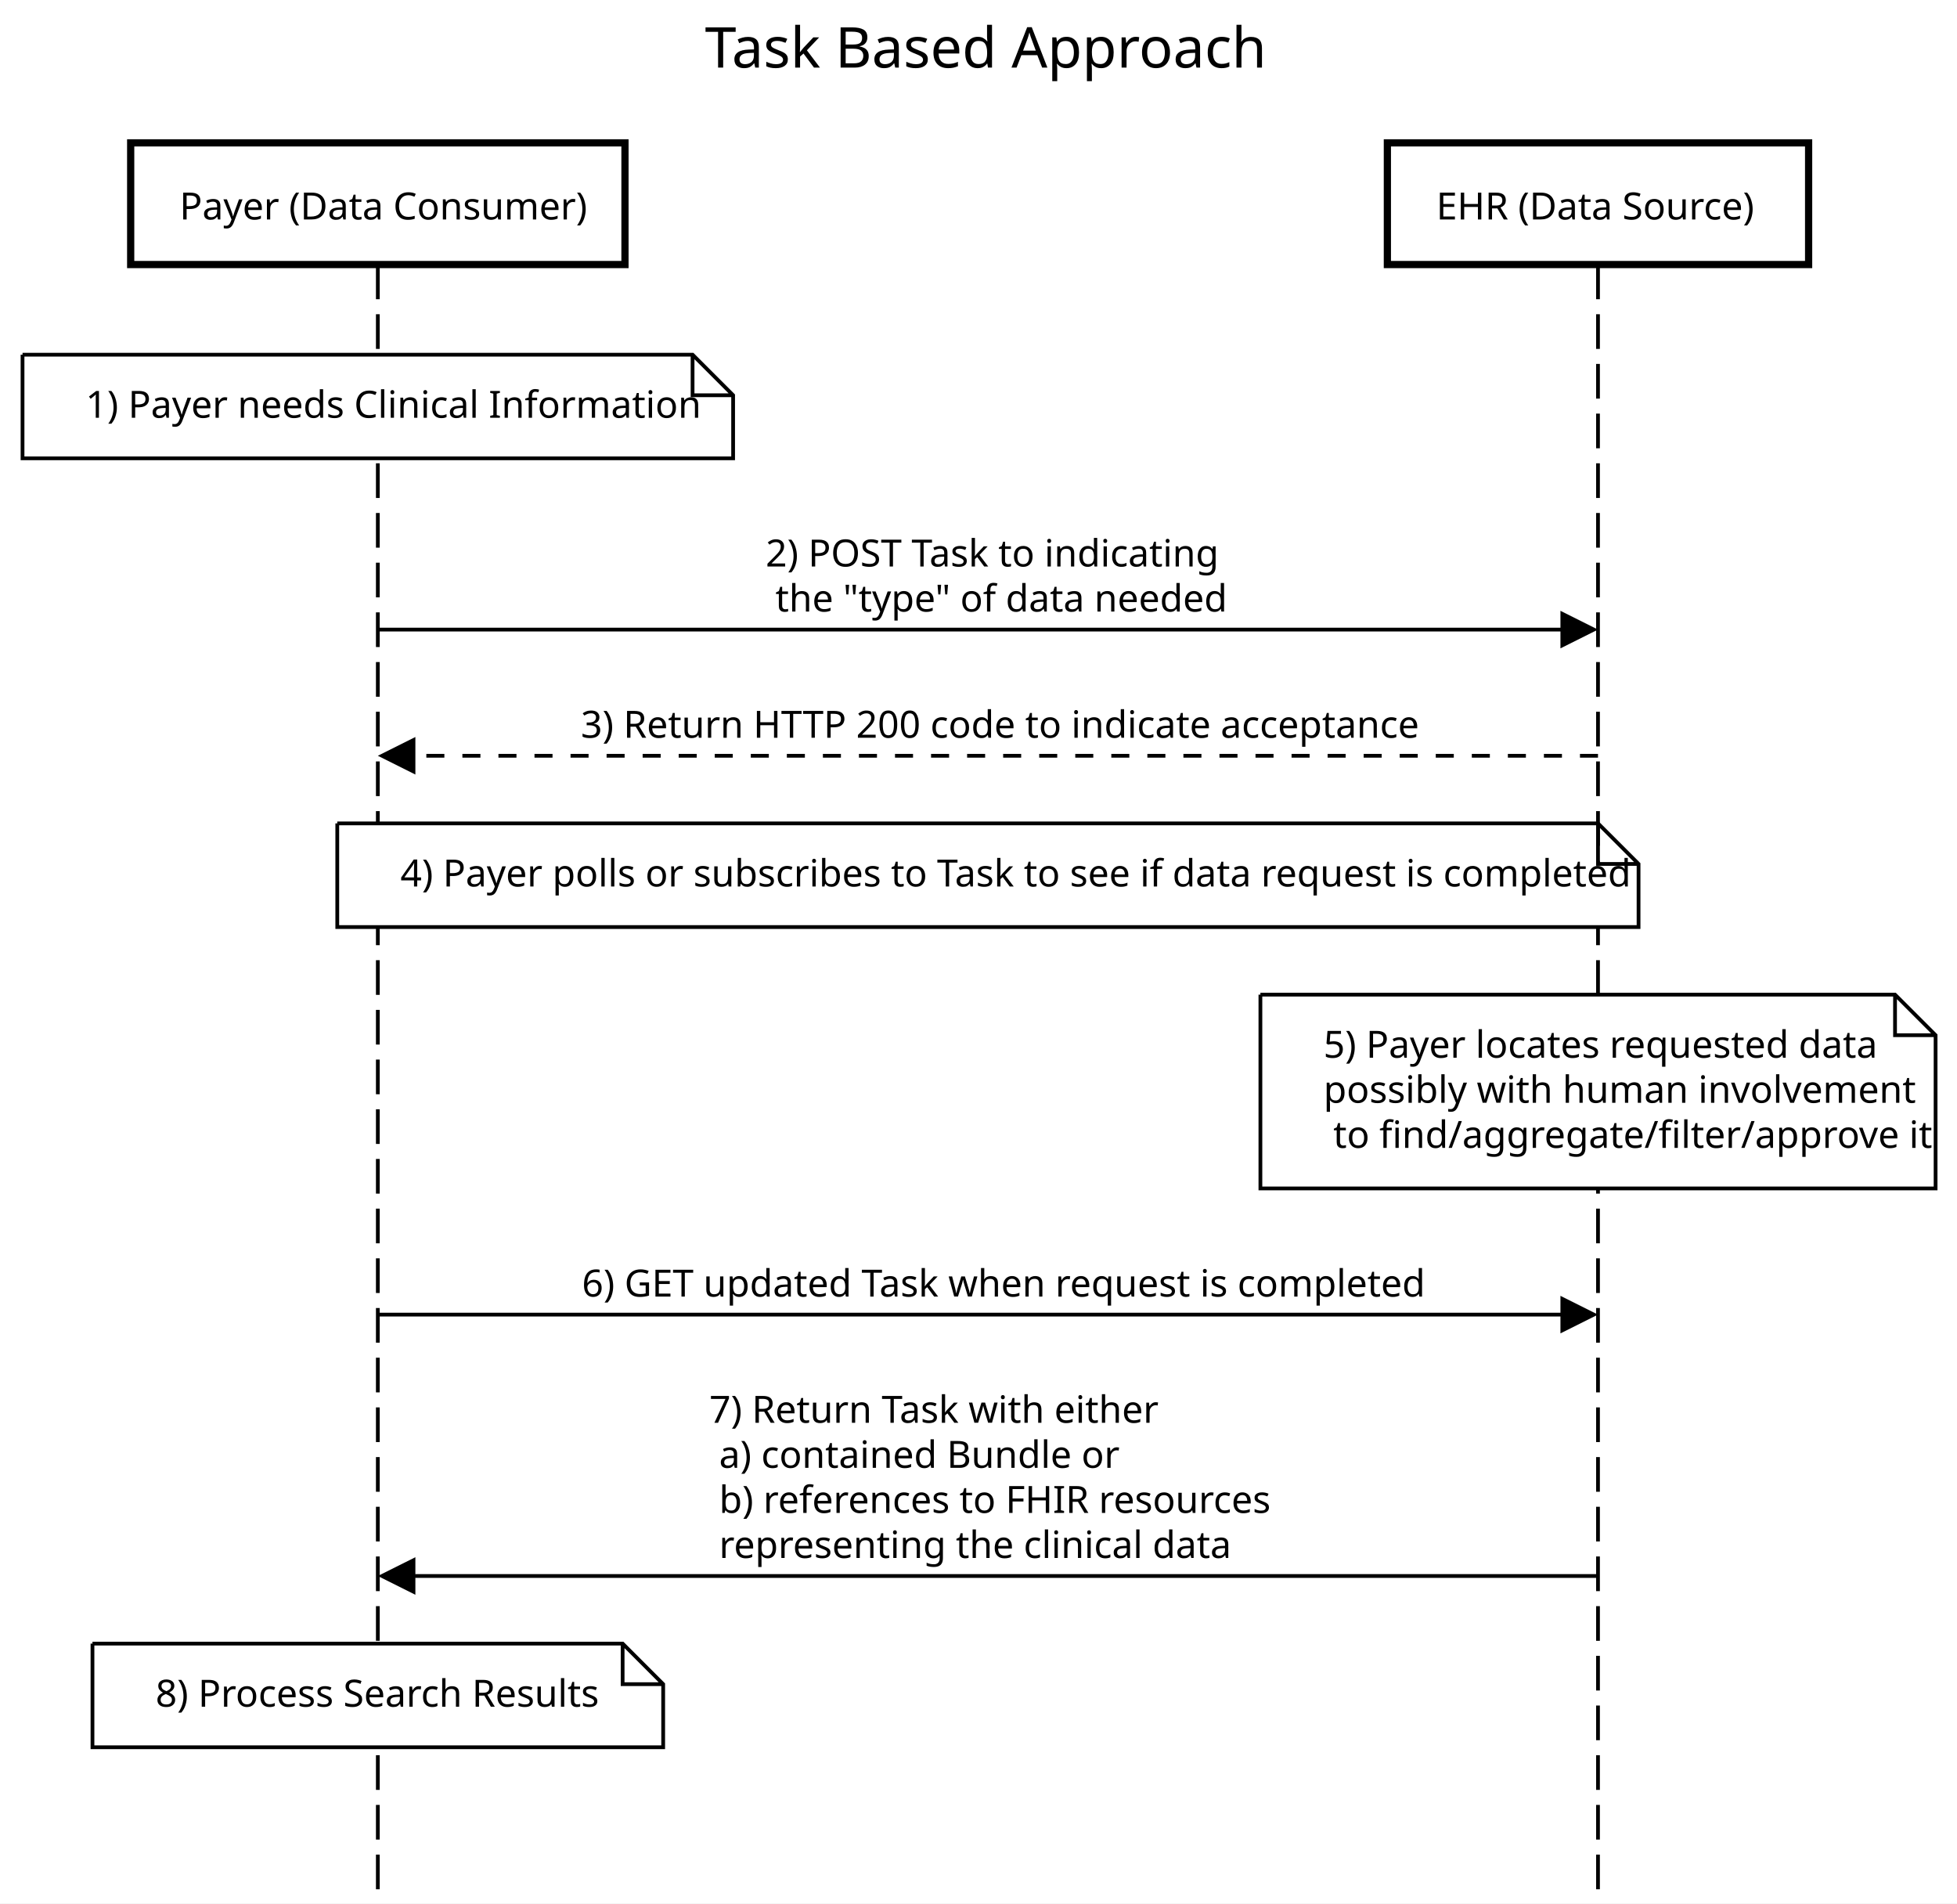
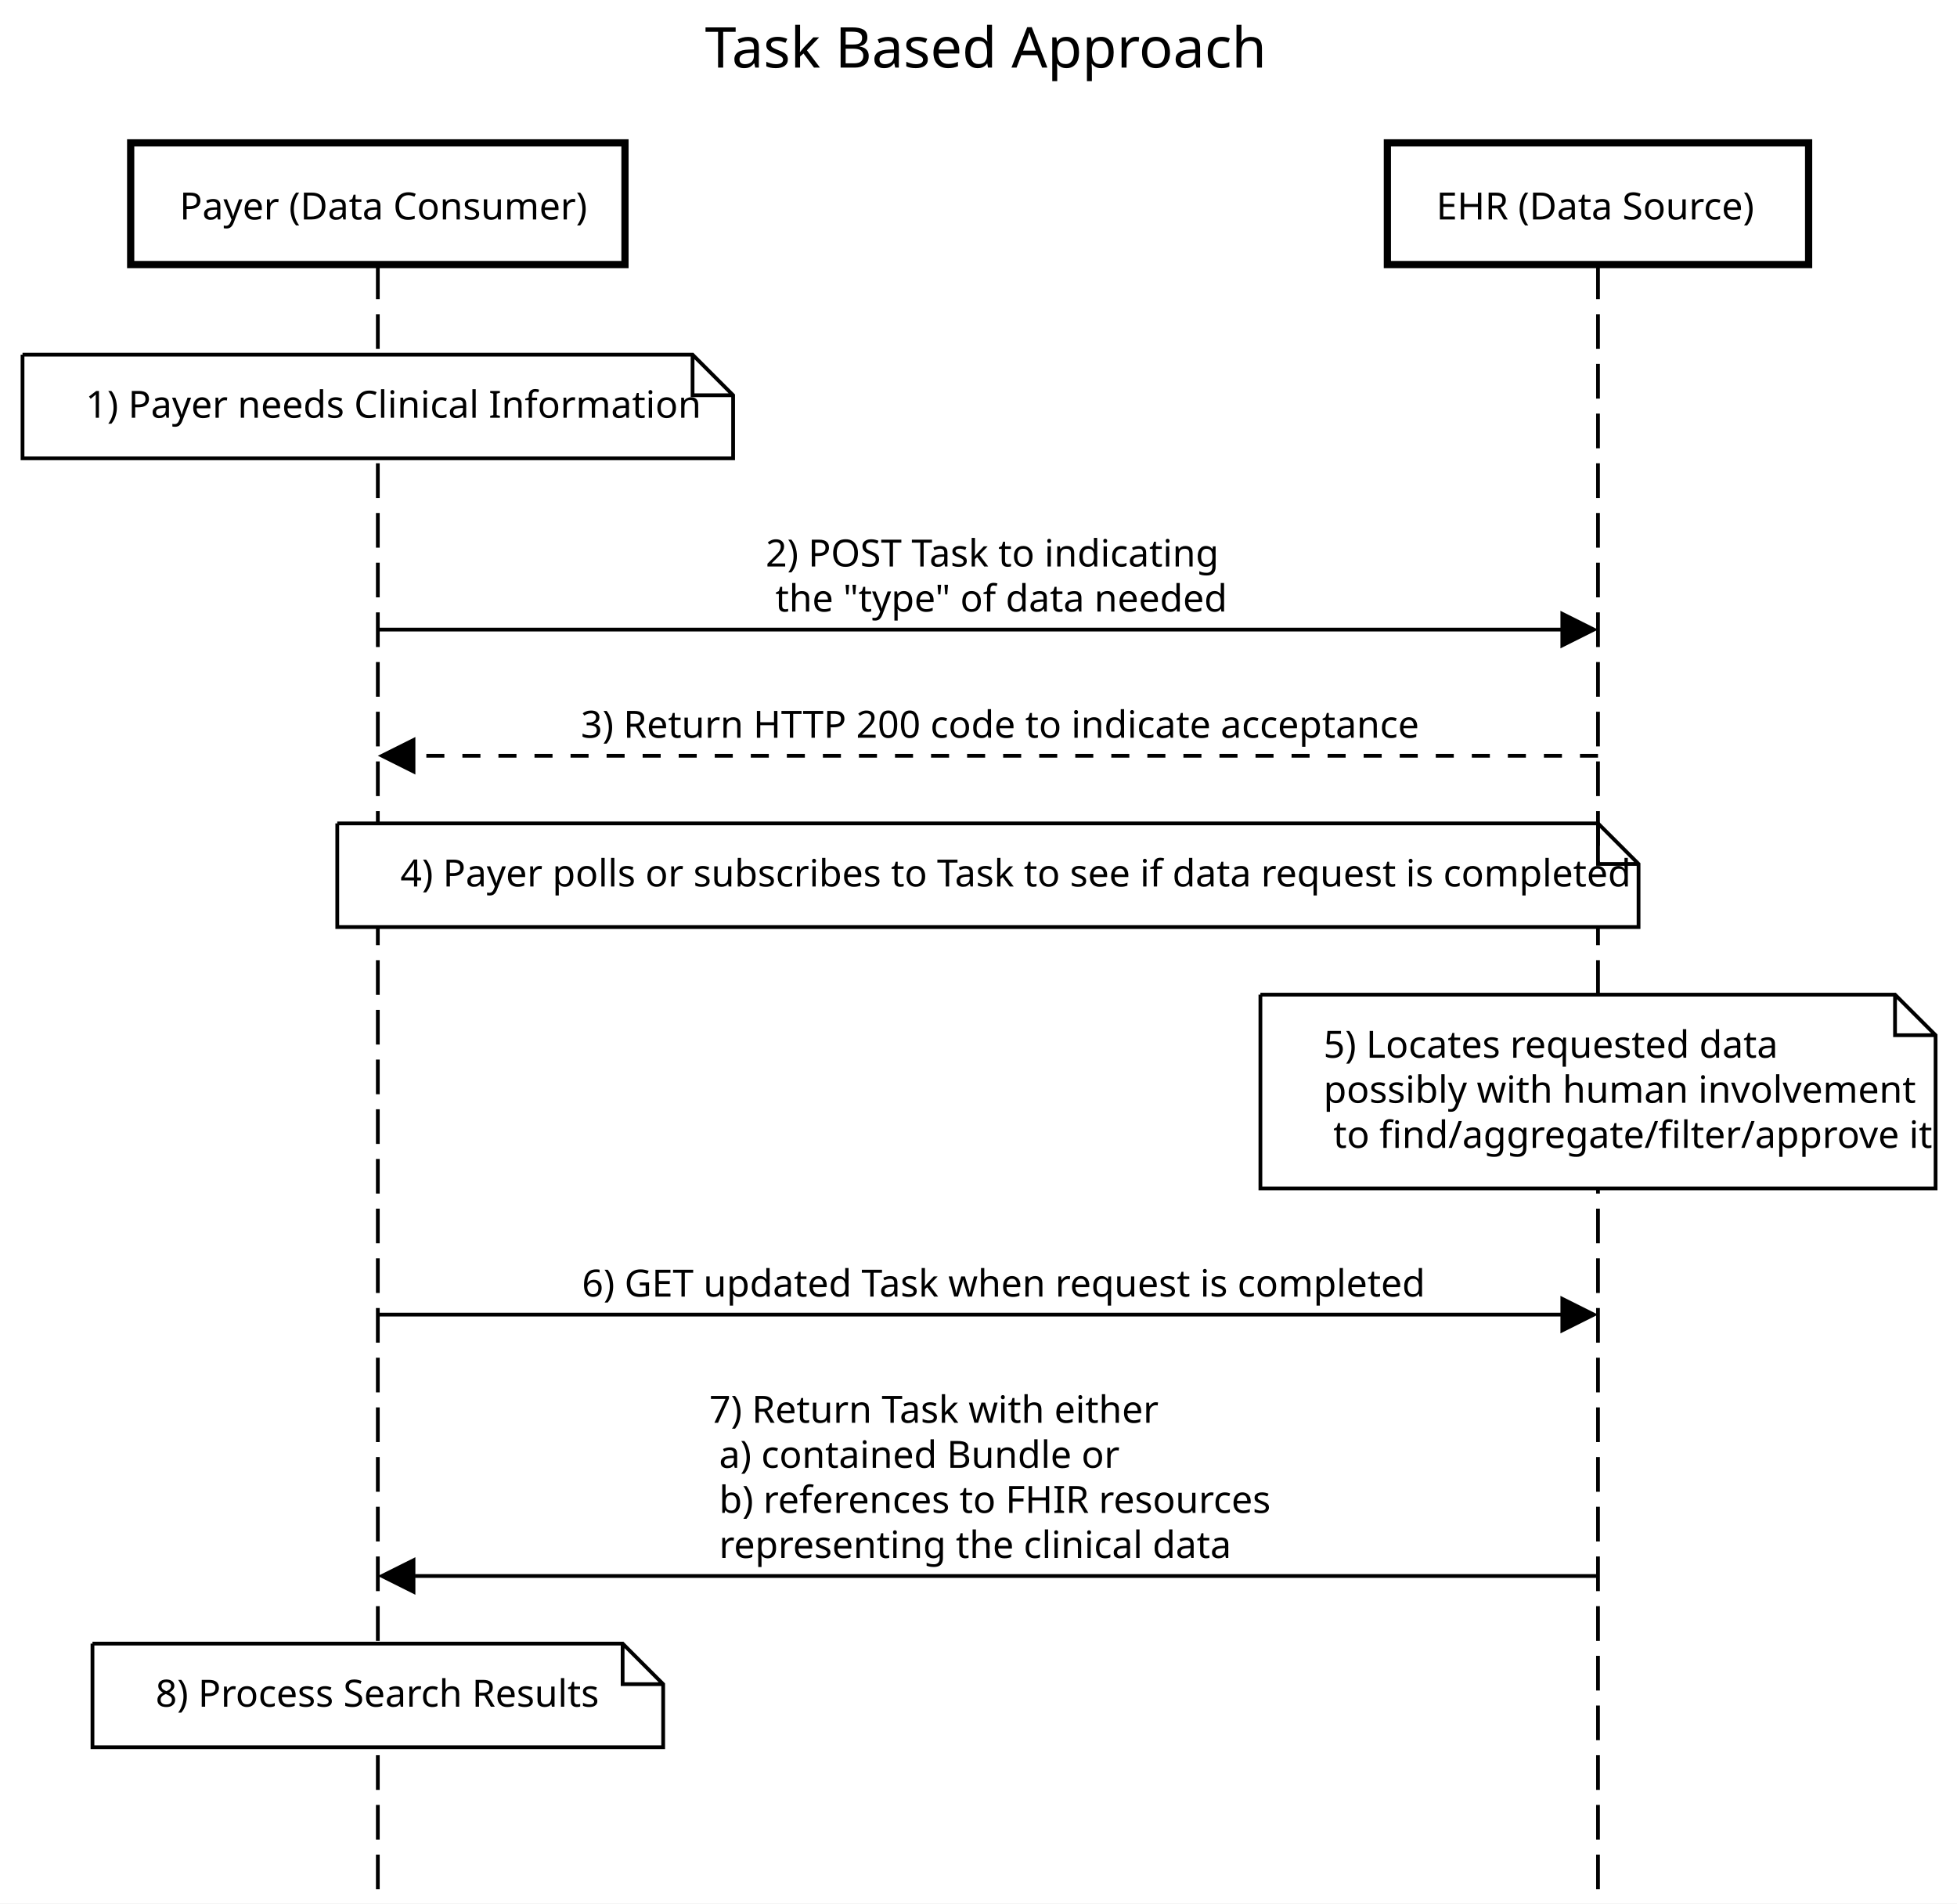
<svg xmlns="http://www.w3.org/2000/svg" version="1.1" width="764" height="743">
  <defs />
  <g>
    <g />
    <g />
    <g />
    <g />
    <g />
    <g />
    <g />
    <g />
    <g />
    <g />
    <g />
    <g />
    <g />
    <g />
    <g>
      <rect fill="white" stroke="none" x="0" y="0" width="764" height="743" />
    </g>
    <g>
      <text fill="black" stroke="none" font-family="sans-serif" font-size="16.5pt" font-style="normal" font-weight="normal" text-decoration="normal" x="275.21" y="26.388" text-anchor="start" dominant-baseline="alphabetic" xml:space="preserve">Task Based Approach</text>
    </g>
    <g />
    <g>
      <path fill="none" stroke="black" paint-order="fill stroke markers" d=" M 147.501 103.264 L 147.501 743.604" stroke-miterlimit="10" stroke-width="1.466" stroke-dasharray="13.532,5.864" />
      <path fill="none" stroke="black" paint-order="fill stroke markers" d=" M 623.847 103.264 L 623.847 743.604" stroke-miterlimit="10" stroke-width="1.466" stroke-dasharray="13.532,5.864" />
    </g>
    <g>
      <path fill="none" stroke="none" />
      <g>
        <path fill="white" stroke="black" paint-order="fill stroke markers" d=" M 51.016 55.766 L 243.986 55.766 L 243.986 103.264 L 51.016 103.264 L 51.016 55.766 Z" stroke-miterlimit="10" stroke-width="2.815" stroke-dasharray="" />
      </g>
      <g>
        <g />
        <text fill="black" stroke="none" font-family="sans-serif" font-size="11pt" font-style="normal" font-weight="normal" text-decoration="normal" x="70.103" y="85.672" text-anchor="start" dominant-baseline="alphabetic" xml:space="preserve">Payer (Data Consumer)</text>
      </g>
      <path fill="none" stroke="none" />
      <g>
        <path fill="white" stroke="black" paint-order="fill stroke markers" d=" M 541.621 55.766 L 706.073 55.766 L 706.073 103.264 L 541.621 103.264 L 541.621 55.766 Z" stroke-miterlimit="10" stroke-width="2.815" stroke-dasharray="" />
      </g>
      <g>
        <g />
        <text fill="black" stroke="none" font-family="sans-serif" font-size="11pt" font-style="normal" font-weight="normal" text-decoration="normal" x="560.708" y="85.672" text-anchor="start" dominant-baseline="alphabetic" xml:space="preserve">EHR (Data Source)</text>
      </g>
    </g>
    <g>
      <path fill="white" stroke="black" paint-order="fill stroke markers" d=" M 8.796 138.447 L 270.373 138.447 L 286.206 154.28 L 286.206 178.908 L 8.796 178.908 L 8.796 138.447 M 270.373 138.447 L 270.373 154.28 L 286.206 154.28" stroke-miterlimit="10" stroke-width="1.466" stroke-dasharray="" />
      <g>
        <text fill="black" stroke="none" font-family="sans-serif" font-size="11pt" font-style="normal" font-weight="normal" text-decoration="normal" x="33.424" y="163.076" text-anchor="start" dominant-baseline="alphabetic" xml:space="preserve">1) Payer needs Clinical Information</text>
      </g>
      <g>
        <g>
          <rect fill="white" stroke="none" x="296.26" y="205.296" width="178.828" height="22.869" />
        </g>
        <g>
          <rect fill="white" stroke="none" x="296.26" y="222.888" width="173.817" height="22.869" />
        </g>
        <text fill="black" stroke="none" font-family="sans-serif" font-size="11pt" font-style="normal" font-weight="normal" text-decoration="normal" x="298.899" y="221.128" text-anchor="start" dominant-baseline="alphabetic" xml:space="preserve">2) POST Task to indicating</text>
        <text fill="black" stroke="none" font-family="sans-serif" font-size="11pt" font-style="normal" font-weight="normal" text-decoration="normal" x="298.899" y="238.72" text-anchor="start" dominant-baseline="alphabetic" xml:space="preserve"> the "type" of data needed</text>
      </g>
      <g>
        <path fill="none" stroke="black" paint-order="fill stroke markers" d=" M 147.501 245.757 L 609.363 245.757" stroke-miterlimit="10" stroke-width="1.466" stroke-dasharray="" />
        <g transform="translate(623.8469,245.7569) translate(-623.8469,-245.7569)">
          <path fill="black" stroke="none" paint-order="stroke fill markers" d=" M 609.187 238.427 L 623.847 245.757 L 609.187 253.087 Z" />
        </g>
      </g>
      <g>
        <g>
          <rect fill="white" stroke="none" x="224.13" y="272.144" width="323.087" height="22.869" />
        </g>
        <text fill="black" stroke="none" font-family="sans-serif" font-size="11pt" font-style="normal" font-weight="normal" text-decoration="normal" x="226.769" y="287.977" text-anchor="start" dominant-baseline="alphabetic" xml:space="preserve">3) Return HTTP 200 code to indicate acceptance</text>
      </g>
      <g>
        <path fill="none" stroke="black" paint-order="fill stroke markers" d=" M 623.847 295.014 L 161.985 295.014" stroke-miterlimit="10" stroke-width="1.466" stroke-dasharray="7.037" />
        <g transform="translate(147.5009,295.0138) translate(-147.5009,-295.0138)">
          <path fill="black" stroke="none" paint-order="stroke fill markers" d=" M 162.161 287.684 L 147.501 295.014 L 162.161 302.344 Z" />
        </g>
      </g>
      <path fill="white" stroke="black" paint-order="fill stroke markers" d=" M 131.668 321.401 L 623.847 321.401 L 639.679 337.234 L 639.679 361.862 L 131.668 361.862 L 131.668 321.401 M 623.847 321.401 L 623.847 337.234 L 639.679 337.234" stroke-miterlimit="10" stroke-width="1.466" stroke-dasharray="" />
      <g>
        <text fill="black" stroke="none" font-family="sans-serif" font-size="11pt" font-style="normal" font-weight="normal" text-decoration="normal" x="156.297" y="346.03" text-anchor="start" dominant-baseline="alphabetic" xml:space="preserve">4) Payer polls or subscribes to Task to see if data request is completed</text>
      </g>
      <path fill="white" stroke="black" paint-order="fill stroke markers" d=" M 492.053 388.25 L 739.808 388.25 L 755.641 404.083 L 755.641 463.895 L 492.053 463.895 L 492.053 388.25 M 739.808 388.25 L 739.808 404.083 L 755.641 404.083" stroke-miterlimit="10" stroke-width="1.466" stroke-dasharray="" />
      <g>
-         <text fill="black" stroke="none" font-family="sans-serif" font-size="11pt" font-style="normal" font-weight="normal" text-decoration="normal" x="516.682" y="412.879" text-anchor="start" dominant-baseline="alphabetic" xml:space="preserve">5) Payer locates requested data</text>
+         <text fill="black" stroke="none" font-family="sans-serif" font-size="11pt" font-style="normal" font-weight="normal" text-decoration="normal" x="516.682" y="412.879" text-anchor="start" dominant-baseline="alphabetic" xml:space="preserve">5) Locates requested data</text>
        <text fill="black" stroke="none" font-family="sans-serif" font-size="11pt" font-style="normal" font-weight="normal" text-decoration="normal" x="516.682" y="430.47" text-anchor="start" dominant-baseline="alphabetic" xml:space="preserve">possibly with human involvement</text>
        <text fill="black" stroke="none" font-family="sans-serif" font-size="11pt" font-style="normal" font-weight="normal" text-decoration="normal" x="516.682" y="448.062" text-anchor="start" dominant-baseline="alphabetic" xml:space="preserve"> to find/aggregate/filter/approve it</text>
      </g>
      <g>
        <g>
          <rect fill="white" stroke="none" x="224.542" y="490.282" width="322.264" height="22.869" />
        </g>
        <text fill="black" stroke="none" font-family="sans-serif" font-size="11pt" font-style="normal" font-weight="normal" text-decoration="normal" x="227.181" y="506.115" text-anchor="start" dominant-baseline="alphabetic" xml:space="preserve">6) GET updated Task when request is completed</text>
      </g>
      <g>
        <path fill="none" stroke="black" paint-order="fill stroke markers" d=" M 147.501 513.152 L 609.363 513.152" stroke-miterlimit="10" stroke-width="1.466" stroke-dasharray="" />
        <g transform="translate(623.8469,513.1516) translate(-623.8469,-513.1516)">
          <path fill="black" stroke="none" paint-order="stroke fill markers" d=" M 609.187 505.822 L 623.847 513.152 L 609.187 520.481 Z" />
        </g>
      </g>
      <g>
        <g>
          <rect fill="white" stroke="none" x="274.27" y="539.539" width="171.491" height="22.869" />
        </g>
        <g>
          <rect fill="white" stroke="none" x="274.27" y="557.131" width="160.94" height="22.869" />
        </g>
        <g>
          <rect fill="white" stroke="none" x="274.27" y="574.723" width="222.808" height="22.869" />
        </g>
        <g>
          <rect fill="white" stroke="none" x="274.27" y="592.314" width="195.972" height="22.869" />
        </g>
        <text fill="black" stroke="none" font-family="sans-serif" font-size="11pt" font-style="normal" font-weight="normal" text-decoration="normal" x="276.909" y="555.372" text-anchor="start" dominant-baseline="alphabetic" xml:space="preserve">7) Return Task with either</text>
        <text fill="black" stroke="none" font-family="sans-serif" font-size="11pt" font-style="normal" font-weight="normal" text-decoration="normal" x="276.909" y="572.964" text-anchor="start" dominant-baseline="alphabetic" xml:space="preserve"> a) contained Bundle or </text>
        <text fill="black" stroke="none" font-family="sans-serif" font-size="11pt" font-style="normal" font-weight="normal" text-decoration="normal" x="276.909" y="590.555" text-anchor="start" dominant-baseline="alphabetic" xml:space="preserve"> b) references to FHIR resources </text>
        <text fill="black" stroke="none" font-family="sans-serif" font-size="11pt" font-style="normal" font-weight="normal" text-decoration="normal" x="276.909" y="608.147" text-anchor="start" dominant-baseline="alphabetic" xml:space="preserve"> representing the clinical data</text>
      </g>
      <g>
        <path fill="none" stroke="black" paint-order="fill stroke markers" d=" M 623.847 615.184 L 161.985 615.184" stroke-miterlimit="10" stroke-width="1.466" stroke-dasharray="" />
        <g transform="translate(147.5009,615.1838) translate(-147.5009,-615.1838)">
          <path fill="black" stroke="none" paint-order="stroke fill markers" d=" M 162.161 607.854 L 147.501 615.184 L 162.161 622.514 Z" />
        </g>
      </g>
      <path fill="white" stroke="black" paint-order="fill stroke markers" d=" M 36.101 641.571 L 243.068 641.571 L 258.901 657.404 L 258.901 682.032 L 36.101 682.032 L 36.101 641.571 M 243.068 641.571 L 243.068 657.404 L 258.901 657.404" stroke-miterlimit="10" stroke-width="1.466" stroke-dasharray="" />
      <g>
        <text fill="black" stroke="none" font-family="sans-serif" font-size="11pt" font-style="normal" font-weight="normal" text-decoration="normal" x="60.729" y="666.2" text-anchor="start" dominant-baseline="alphabetic" xml:space="preserve">8) Process Search Results</text>
      </g>
    </g>
    <g />
    <g />
  </g>
</svg>
